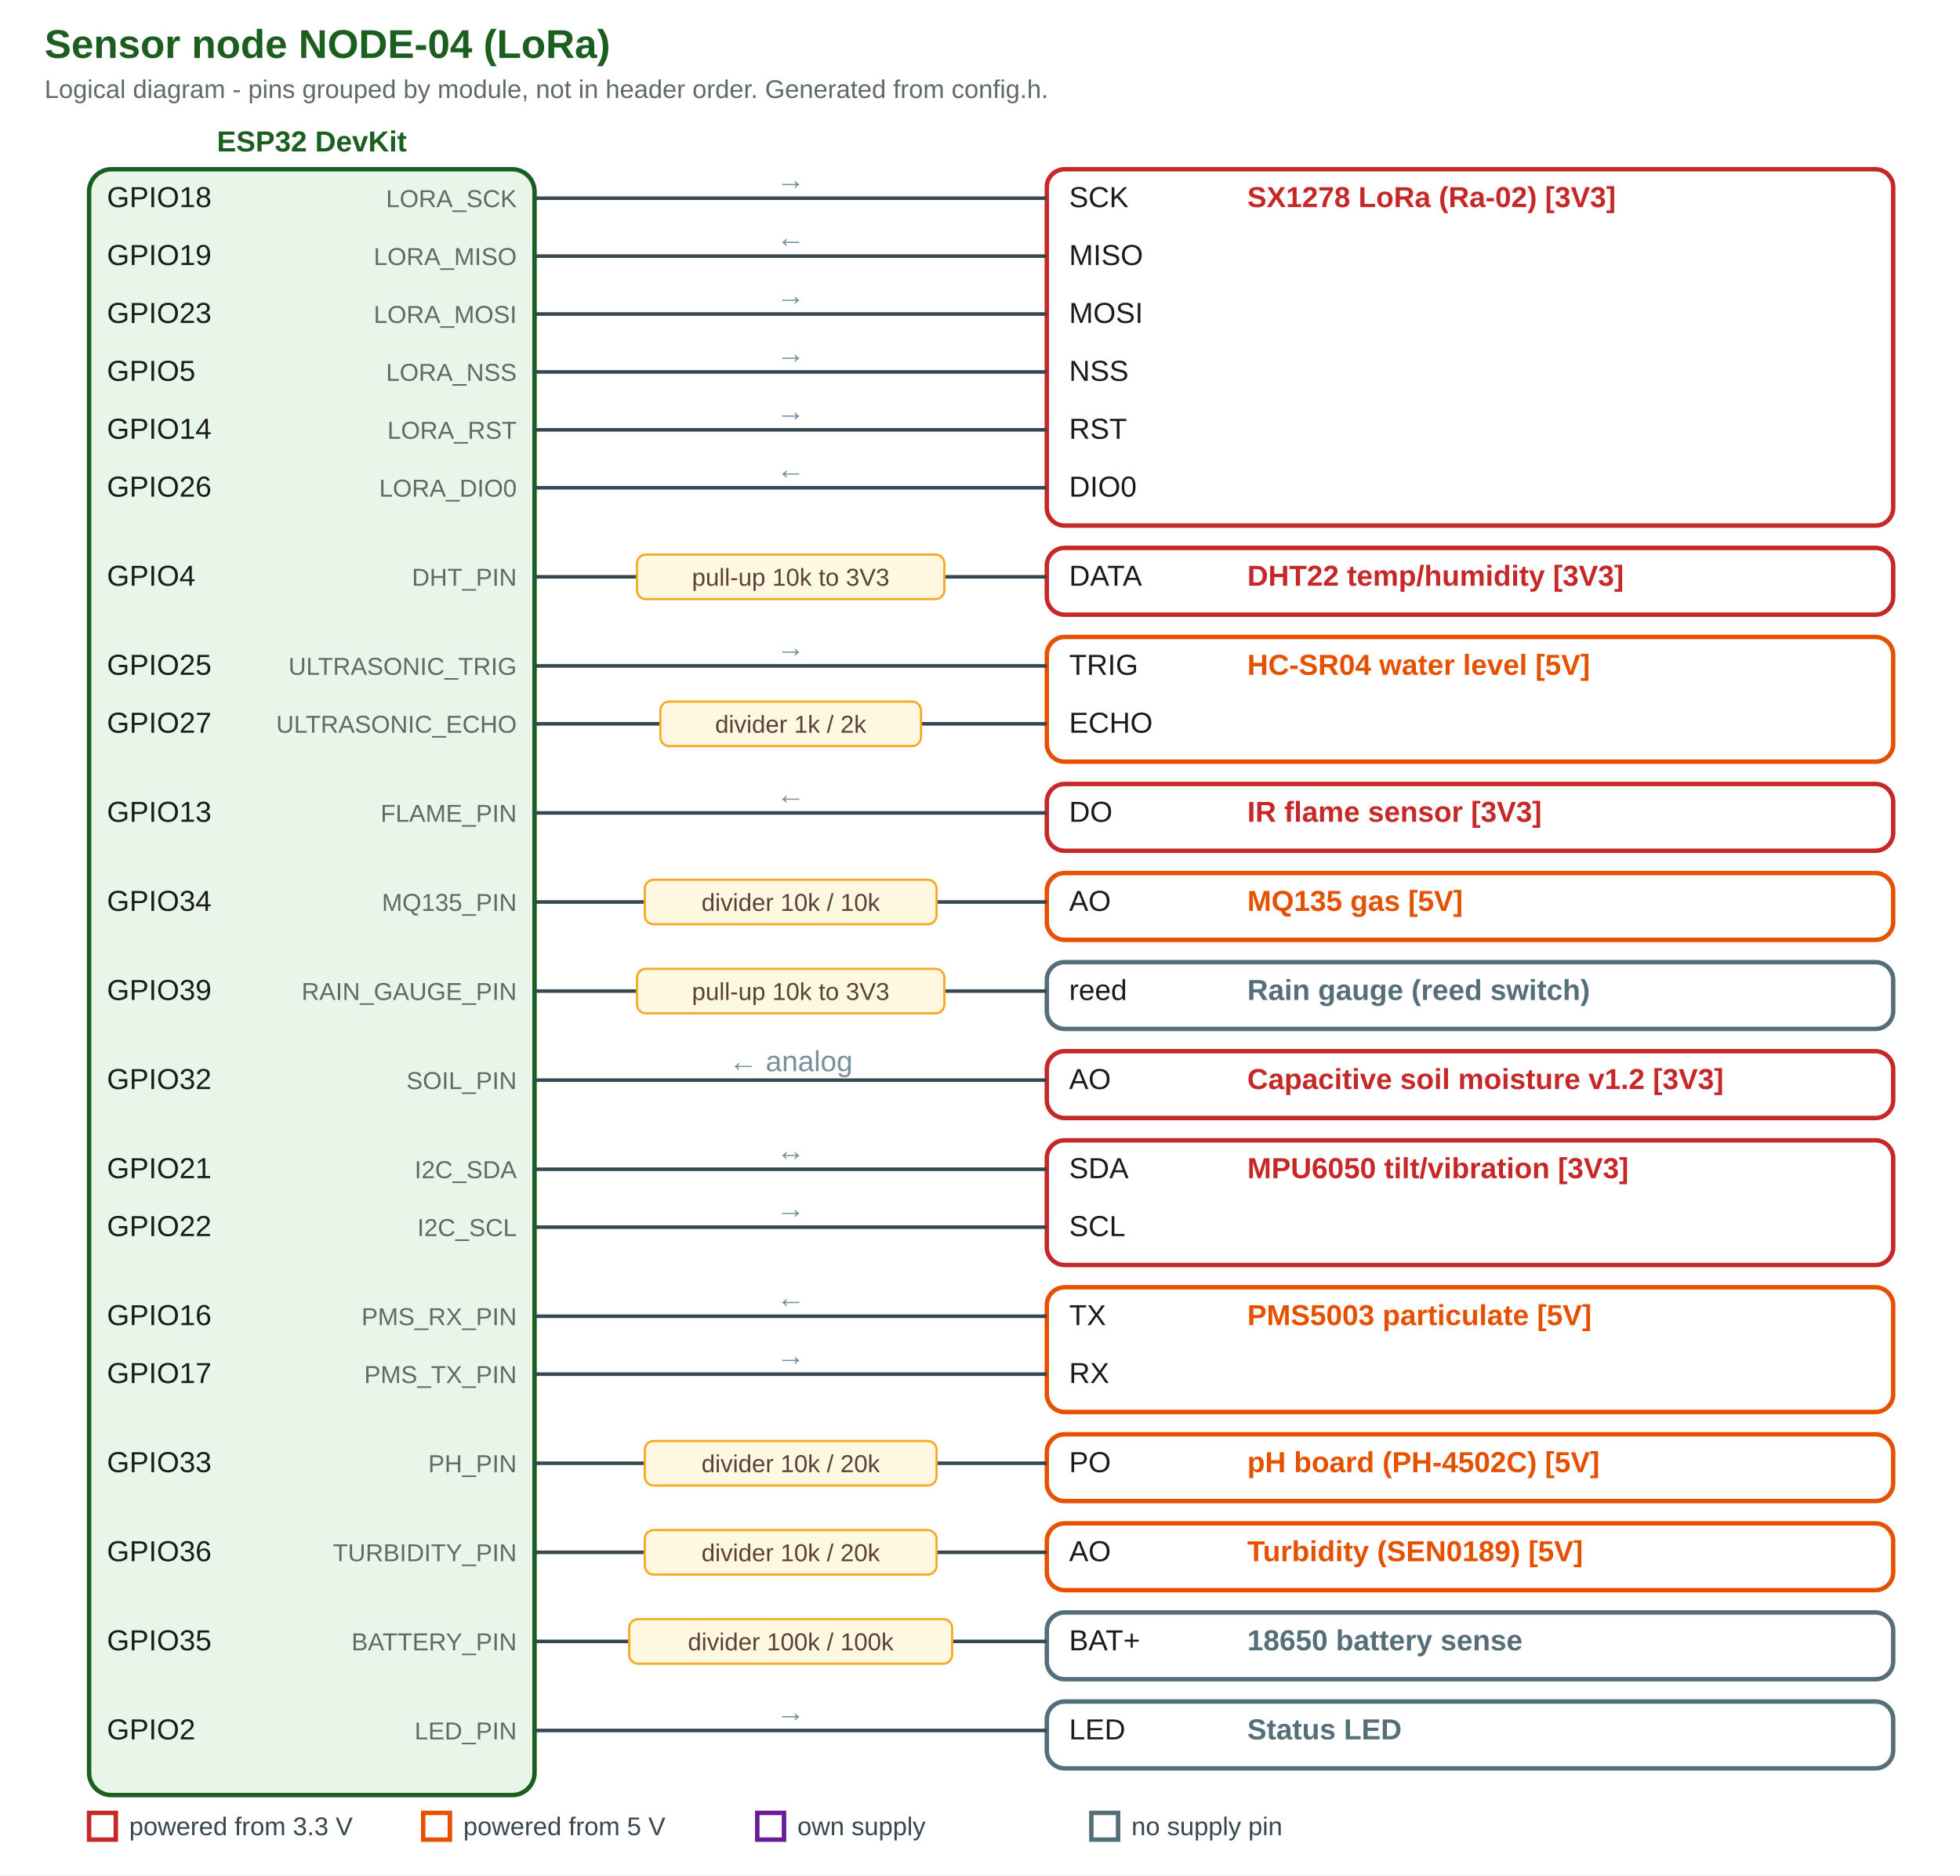
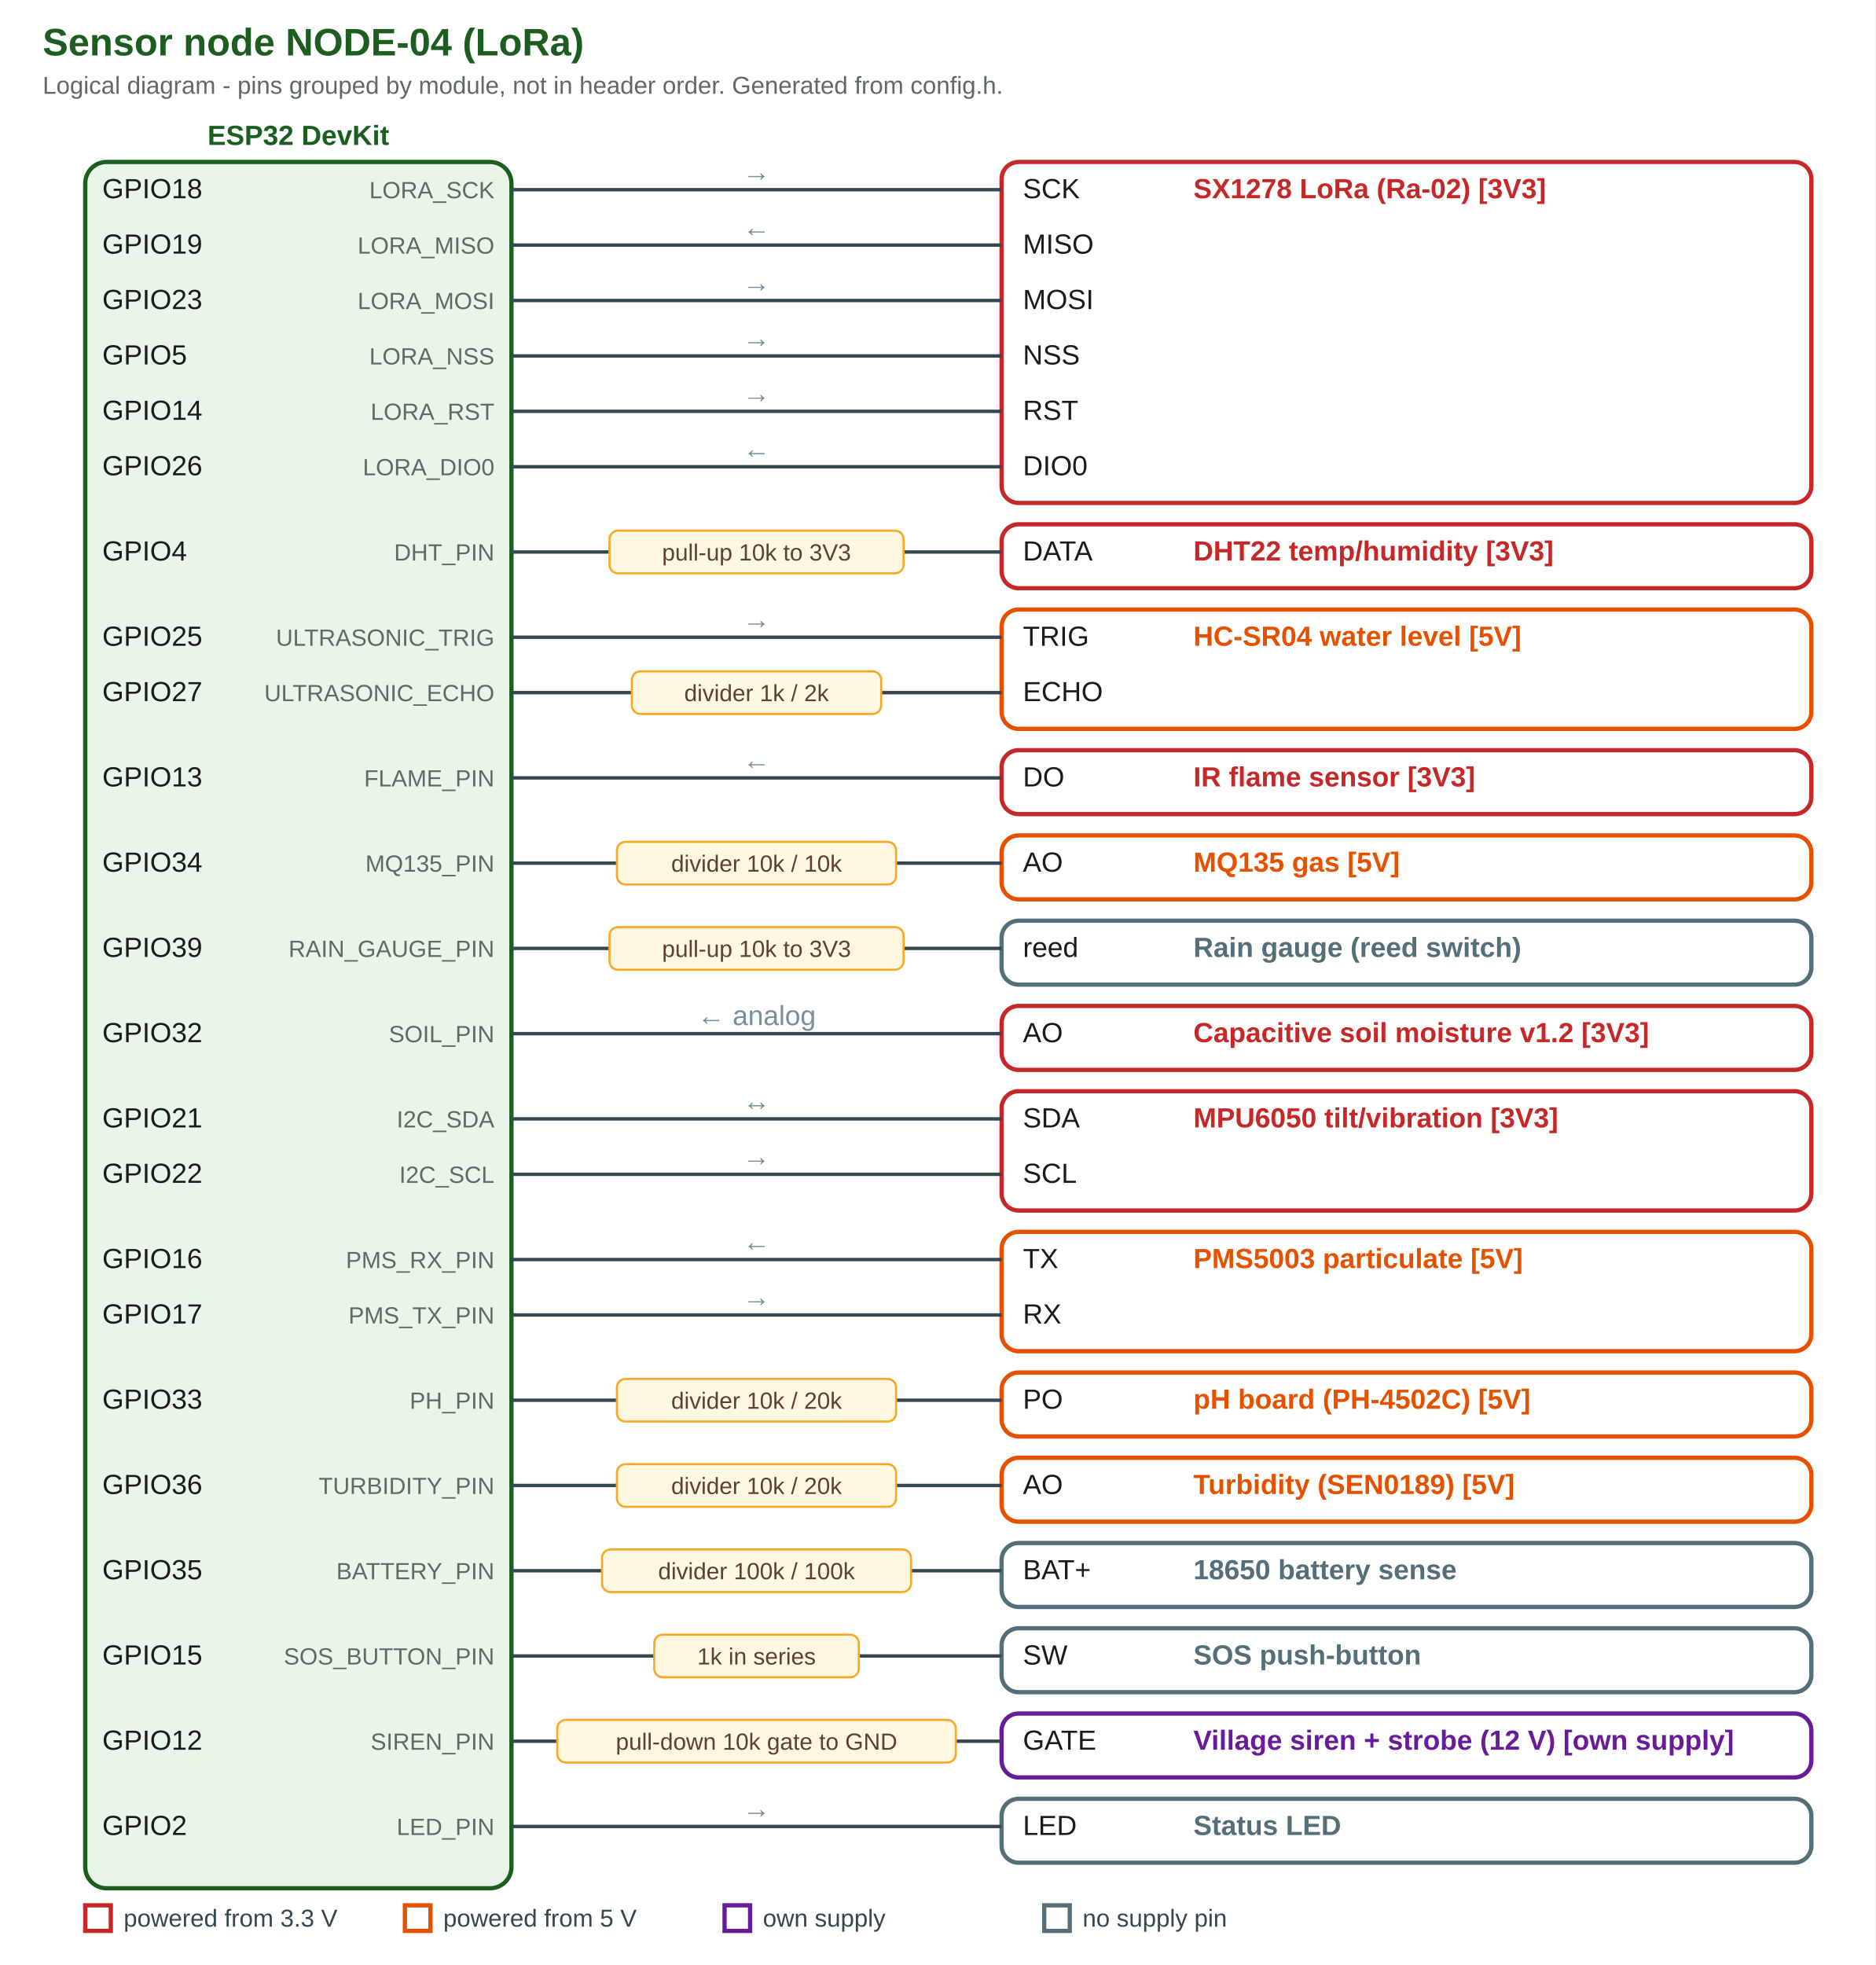
- <svg xmlns="http://www.w3.org/2000/svg" viewBox="0 0 880 842" font-family="Arial, Helvetica, sans-serif" font-size="13" role="img" aria-label="Sensor node NODE-04 (LoRa)">
+ <svg xmlns="http://www.w3.org/2000/svg" viewBox="0 0 880 922" font-family="Arial, Helvetica, sans-serif" font-size="13" role="img" aria-label="Sensor node NODE-04 (LoRa)">
  <rect width="100%" height="100%" fill="#ffffff" />
  <text x="20" y="26" font-size="18" font-weight="bold" fill="#1b5e20">Sensor node NODE-04 (LoRa)</text>
  <text x="20" y="44" font-size="11.5" fill="#5f6b60">Logical diagram - pins grouped by module, not in header order. Generated from config.h.</text>
-   <rect x="40" y="76" width="200" height="730" rx="10" fill="#e8f5e9" stroke="#1b5e20" stroke-width="2" />
+   <rect x="40" y="76" width="200" height="810" rx="10" fill="#e8f5e9" stroke="#1b5e20" stroke-width="2" />
  <text x="140.0" y="68" text-anchor="middle" font-weight="bold" fill="#1b5e20">ESP32 DevKit</text>
  <rect x="470" y="76" width="380" height="160" rx="8" fill="#ffffff" stroke="#c62828" stroke-width="2" />
  <text x="560" y="93" font-weight="bold" fill="#c62828">SX1278 LoRa (Ra-02)  [3V3]</text>
  <text x="48" y="93" fill="#1b1b1b">GPIO18</text>
  <text x="232" y="93" text-anchor="end" font-size="11" fill="#5f6b60">LORA_SCK</text>
  <line x1="240" y1="89" x2="470" y2="89" stroke="#37474f" stroke-width="1.6" />
  <text x="355.0" y="85" text-anchor="middle" font-size="13" fill="#78909c">→</text>
  <text x="480" y="93" fill="#1b1b1b">SCK</text>
  <text x="48" y="119" fill="#1b1b1b">GPIO19</text>
  <text x="232" y="119" text-anchor="end" font-size="11" fill="#5f6b60">LORA_MISO</text>
  <line x1="240" y1="115" x2="470" y2="115" stroke="#37474f" stroke-width="1.6" />
  <text x="355.0" y="111" text-anchor="middle" font-size="13" fill="#78909c">←</text>
  <text x="480" y="119" fill="#1b1b1b">MISO</text>
  <text x="48" y="145" fill="#1b1b1b">GPIO23</text>
  <text x="232" y="145" text-anchor="end" font-size="11" fill="#5f6b60">LORA_MOSI</text>
  <line x1="240" y1="141" x2="470" y2="141" stroke="#37474f" stroke-width="1.6" />
  <text x="355.0" y="137" text-anchor="middle" font-size="13" fill="#78909c">→</text>
  <text x="480" y="145" fill="#1b1b1b">MOSI</text>
  <text x="48" y="171" fill="#1b1b1b">GPIO5</text>
  <text x="232" y="171" text-anchor="end" font-size="11" fill="#5f6b60">LORA_NSS</text>
  <line x1="240" y1="167" x2="470" y2="167" stroke="#37474f" stroke-width="1.6" />
  <text x="355.0" y="163" text-anchor="middle" font-size="13" fill="#78909c">→</text>
  <text x="480" y="171" fill="#1b1b1b">NSS</text>
  <text x="48" y="197" fill="#1b1b1b">GPIO14</text>
  <text x="232" y="197" text-anchor="end" font-size="11" fill="#5f6b60">LORA_RST</text>
  <line x1="240" y1="193" x2="470" y2="193" stroke="#37474f" stroke-width="1.6" />
  <text x="355.0" y="189" text-anchor="middle" font-size="13" fill="#78909c">→</text>
  <text x="480" y="197" fill="#1b1b1b">RST</text>
  <text x="48" y="223" fill="#1b1b1b">GPIO26</text>
  <text x="232" y="223" text-anchor="end" font-size="11" fill="#5f6b60">LORA_DIO0</text>
  <line x1="240" y1="219" x2="470" y2="219" stroke="#37474f" stroke-width="1.6" />
  <text x="355.0" y="215" text-anchor="middle" font-size="13" fill="#78909c">←</text>
  <text x="480" y="223" fill="#1b1b1b">DIO0</text>
  <rect x="470" y="246" width="380" height="30" rx="8" fill="#ffffff" stroke="#c62828" stroke-width="2" />
  <text x="560" y="263" font-weight="bold" fill="#c62828">DHT22 temp/humidity  [3V3]</text>
  <text x="48" y="263" fill="#1b1b1b">GPIO4</text>
  <text x="232" y="263" text-anchor="end" font-size="11" fill="#5f6b60">DHT_PIN</text>
  <line x1="240" y1="259" x2="470" y2="259" stroke="#37474f" stroke-width="1.6" />
  <rect x="286.0" y="249" width="138" height="20" rx="4" fill="#fff8e1" stroke="#f9a825" />
  <text x="355.0" y="263" text-anchor="middle" font-size="11" fill="#5d4037">pull-up 10k to 3V3</text>
  <text x="480" y="263" fill="#1b1b1b">DATA</text>
  <rect x="470" y="286" width="380" height="56" rx="8" fill="#ffffff" stroke="#e65100" stroke-width="2" />
  <text x="560" y="303" font-weight="bold" fill="#e65100">HC-SR04 water level  [5V]</text>
  <text x="48" y="303" fill="#1b1b1b">GPIO25</text>
  <text x="232" y="303" text-anchor="end" font-size="11" fill="#5f6b60">ULTRASONIC_TRIG</text>
  <line x1="240" y1="299" x2="470" y2="299" stroke="#37474f" stroke-width="1.6" />
  <text x="355.0" y="295" text-anchor="middle" font-size="13" fill="#78909c">→</text>
  <text x="480" y="303" fill="#1b1b1b">TRIG</text>
  <text x="48" y="329" fill="#1b1b1b">GPIO27</text>
  <text x="232" y="329" text-anchor="end" font-size="11" fill="#5f6b60">ULTRASONIC_ECHO</text>
  <line x1="240" y1="325" x2="470" y2="325" stroke="#37474f" stroke-width="1.6" />
  <rect x="296.5" y="315" width="117" height="20" rx="4" fill="#fff8e1" stroke="#f9a825" />
  <text x="355.0" y="329" text-anchor="middle" font-size="11" fill="#5d4037">divider 1k / 2k</text>
  <text x="480" y="329" fill="#1b1b1b">ECHO</text>
  <rect x="470" y="352" width="380" height="30" rx="8" fill="#ffffff" stroke="#c62828" stroke-width="2" />
  <text x="560" y="369" font-weight="bold" fill="#c62828">IR flame sensor  [3V3]</text>
  <text x="48" y="369" fill="#1b1b1b">GPIO13</text>
  <text x="232" y="369" text-anchor="end" font-size="11" fill="#5f6b60">FLAME_PIN</text>
  <line x1="240" y1="365" x2="470" y2="365" stroke="#37474f" stroke-width="1.6" />
  <text x="355.0" y="361" text-anchor="middle" font-size="13" fill="#78909c">←</text>
  <text x="480" y="369" fill="#1b1b1b">DO</text>
  <rect x="470" y="392" width="380" height="30" rx="8" fill="#ffffff" stroke="#e65100" stroke-width="2" />
  <text x="560" y="409" font-weight="bold" fill="#e65100">MQ135 gas  [5V]</text>
  <text x="48" y="409" fill="#1b1b1b">GPIO34</text>
  <text x="232" y="409" text-anchor="end" font-size="11" fill="#5f6b60">MQ135_PIN</text>
  <line x1="240" y1="405" x2="470" y2="405" stroke="#37474f" stroke-width="1.6" />
  <rect x="289.5" y="395" width="131" height="20" rx="4" fill="#fff8e1" stroke="#f9a825" />
  <text x="355.0" y="409" text-anchor="middle" font-size="11" fill="#5d4037">divider 10k / 10k</text>
  <text x="480" y="409" fill="#1b1b1b">AO</text>
  <rect x="470" y="432" width="380" height="30" rx="8" fill="#ffffff" stroke="#546e7a" stroke-width="2" />
  <text x="560" y="449" font-weight="bold" fill="#546e7a">Rain gauge (reed switch)</text>
  <text x="48" y="449" fill="#1b1b1b">GPIO39</text>
  <text x="232" y="449" text-anchor="end" font-size="11" fill="#5f6b60">RAIN_GAUGE_PIN</text>
  <line x1="240" y1="445" x2="470" y2="445" stroke="#37474f" stroke-width="1.6" />
  <rect x="286.0" y="435" width="138" height="20" rx="4" fill="#fff8e1" stroke="#f9a825" />
  <text x="355.0" y="449" text-anchor="middle" font-size="11" fill="#5d4037">pull-up 10k to 3V3</text>
  <text x="480" y="449" fill="#1b1b1b">reed</text>
  <rect x="470" y="472" width="380" height="30" rx="8" fill="#ffffff" stroke="#c62828" stroke-width="2" />
  <text x="560" y="489" font-weight="bold" fill="#c62828">Capacitive soil moisture v1.2  [3V3]</text>
  <text x="48" y="489" fill="#1b1b1b">GPIO32</text>
  <text x="232" y="489" text-anchor="end" font-size="11" fill="#5f6b60">SOIL_PIN</text>
  <line x1="240" y1="485" x2="470" y2="485" stroke="#37474f" stroke-width="1.6" />
  <text x="355.0" y="481" text-anchor="middle" font-size="13" fill="#78909c">← analog</text>
  <text x="480" y="489" fill="#1b1b1b">AO</text>
  <rect x="470" y="512" width="380" height="56" rx="8" fill="#ffffff" stroke="#c62828" stroke-width="2" />
  <text x="560" y="529" font-weight="bold" fill="#c62828">MPU6050 tilt/vibration  [3V3]</text>
  <text x="48" y="529" fill="#1b1b1b">GPIO21</text>
  <text x="232" y="529" text-anchor="end" font-size="11" fill="#5f6b60">I2C_SDA</text>
  <line x1="240" y1="525" x2="470" y2="525" stroke="#37474f" stroke-width="1.6" />
  <text x="355.0" y="521" text-anchor="middle" font-size="13" fill="#78909c">↔</text>
  <text x="480" y="529" fill="#1b1b1b">SDA</text>
  <text x="48" y="555" fill="#1b1b1b">GPIO22</text>
  <text x="232" y="555" text-anchor="end" font-size="11" fill="#5f6b60">I2C_SCL</text>
  <line x1="240" y1="551" x2="470" y2="551" stroke="#37474f" stroke-width="1.6" />
  <text x="355.0" y="547" text-anchor="middle" font-size="13" fill="#78909c">→</text>
  <text x="480" y="555" fill="#1b1b1b">SCL</text>
  <rect x="470" y="578" width="380" height="56" rx="8" fill="#ffffff" stroke="#e65100" stroke-width="2" />
  <text x="560" y="595" font-weight="bold" fill="#e65100">PMS5003 particulate  [5V]</text>
  <text x="48" y="595" fill="#1b1b1b">GPIO16</text>
  <text x="232" y="595" text-anchor="end" font-size="11" fill="#5f6b60">PMS_RX_PIN</text>
  <line x1="240" y1="591" x2="470" y2="591" stroke="#37474f" stroke-width="1.6" />
  <text x="355.0" y="587" text-anchor="middle" font-size="13" fill="#78909c">←</text>
  <text x="480" y="595" fill="#1b1b1b">TX</text>
  <text x="48" y="621" fill="#1b1b1b">GPIO17</text>
  <text x="232" y="621" text-anchor="end" font-size="11" fill="#5f6b60">PMS_TX_PIN</text>
  <line x1="240" y1="617" x2="470" y2="617" stroke="#37474f" stroke-width="1.6" />
  <text x="355.0" y="613" text-anchor="middle" font-size="13" fill="#78909c">→</text>
  <text x="480" y="621" fill="#1b1b1b">RX</text>
  <rect x="470" y="644" width="380" height="30" rx="8" fill="#ffffff" stroke="#e65100" stroke-width="2" />
  <text x="560" y="661" font-weight="bold" fill="#e65100">pH board (PH-4502C)  [5V]</text>
  <text x="48" y="661" fill="#1b1b1b">GPIO33</text>
  <text x="232" y="661" text-anchor="end" font-size="11" fill="#5f6b60">PH_PIN</text>
  <line x1="240" y1="657" x2="470" y2="657" stroke="#37474f" stroke-width="1.6" />
  <rect x="289.5" y="647" width="131" height="20" rx="4" fill="#fff8e1" stroke="#f9a825" />
  <text x="355.0" y="661" text-anchor="middle" font-size="11" fill="#5d4037">divider 10k / 20k</text>
  <text x="480" y="661" fill="#1b1b1b">PO</text>
  <rect x="470" y="684" width="380" height="30" rx="8" fill="#ffffff" stroke="#e65100" stroke-width="2" />
  <text x="560" y="701" font-weight="bold" fill="#e65100">Turbidity (SEN0189)  [5V]</text>
  <text x="48" y="701" fill="#1b1b1b">GPIO36</text>
  <text x="232" y="701" text-anchor="end" font-size="11" fill="#5f6b60">TURBIDITY_PIN</text>
  <line x1="240" y1="697" x2="470" y2="697" stroke="#37474f" stroke-width="1.6" />
  <rect x="289.5" y="687" width="131" height="20" rx="4" fill="#fff8e1" stroke="#f9a825" />
  <text x="355.0" y="701" text-anchor="middle" font-size="11" fill="#5d4037">divider 10k / 20k</text>
  <text x="480" y="701" fill="#1b1b1b">AO</text>
  <rect x="470" y="724" width="380" height="30" rx="8" fill="#ffffff" stroke="#546e7a" stroke-width="2" />
  <text x="560" y="741" font-weight="bold" fill="#546e7a">18650 battery sense</text>
  <text x="48" y="741" fill="#1b1b1b">GPIO35</text>
  <text x="232" y="741" text-anchor="end" font-size="11" fill="#5f6b60">BATTERY_PIN</text>
  <line x1="240" y1="737" x2="470" y2="737" stroke="#37474f" stroke-width="1.6" />
  <rect x="282.5" y="727" width="145" height="20" rx="4" fill="#fff8e1" stroke="#f9a825" />
  <text x="355.0" y="741" text-anchor="middle" font-size="11" fill="#5d4037">divider 100k / 100k</text>
  <text x="480" y="741" fill="#1b1b1b">BAT+</text>
  <rect x="470" y="764" width="380" height="30" rx="8" fill="#ffffff" stroke="#546e7a" stroke-width="2" />
-   <text x="560" y="781" font-weight="bold" fill="#546e7a">Status LED</text>
-   <text x="48" y="781" fill="#1b1b1b">GPIO2</text>
-   <text x="232" y="781" text-anchor="end" font-size="11" fill="#5f6b60">LED_PIN</text>
+   <text x="560" y="781" font-weight="bold" fill="#546e7a">SOS push-button</text>
+   <text x="48" y="781" fill="#1b1b1b">GPIO15</text>
+   <text x="232" y="781" text-anchor="end" font-size="11" fill="#5f6b60">SOS_BUTTON_PIN</text>
  <line x1="240" y1="777" x2="470" y2="777" stroke="#37474f" stroke-width="1.6" />
-   <text x="355.0" y="773" text-anchor="middle" font-size="13" fill="#78909c">→</text>
-   <text x="480" y="781" fill="#1b1b1b">LED</text>
-   <rect x="40" y="814" width="12" height="12" fill="none" stroke="#c62828" stroke-width="2" />
-   <text x="58" y="824" font-size="11.5" fill="#37474f">powered from 3.3 V</text>
-   <rect x="190" y="814" width="12" height="12" fill="none" stroke="#e65100" stroke-width="2" />
-   <text x="208" y="824" font-size="11.5" fill="#37474f">powered from 5 V</text>
-   <rect x="340" y="814" width="12" height="12" fill="none" stroke="#6a1b9a" stroke-width="2" />
-   <text x="358" y="824" font-size="11.5" fill="#37474f">own supply</text>
-   <rect x="490" y="814" width="12" height="12" fill="none" stroke="#546e7a" stroke-width="2" />
-   <text x="508" y="824" font-size="11.5" fill="#37474f">no supply pin</text>
+   <rect x="307.0" y="767" width="96" height="20" rx="4" fill="#fff8e1" stroke="#f9a825" />
+   <text x="355.0" y="781" text-anchor="middle" font-size="11" fill="#5d4037">1k in series</text>
+   <text x="480" y="781" fill="#1b1b1b">SW</text>
+   <rect x="470" y="804" width="380" height="30" rx="8" fill="#ffffff" stroke="#6a1b9a" stroke-width="2" />
+   <text x="560" y="821" font-weight="bold" fill="#6a1b9a">Village siren + strobe (12 V)  [own supply]</text>
+   <text x="48" y="821" fill="#1b1b1b">GPIO12</text>
+   <text x="232" y="821" text-anchor="end" font-size="11" fill="#5f6b60">SIREN_PIN</text>
+   <line x1="240" y1="817" x2="470" y2="817" stroke="#37474f" stroke-width="1.6" />
+   <rect x="261.5" y="807" width="187" height="20" rx="4" fill="#fff8e1" stroke="#f9a825" />
+   <text x="355.0" y="821" text-anchor="middle" font-size="11" fill="#5d4037">pull-down 10k gate to GND</text>
+   <text x="480" y="821" fill="#1b1b1b">GATE</text>
+   <rect x="470" y="844" width="380" height="30" rx="8" fill="#ffffff" stroke="#546e7a" stroke-width="2" />
+   <text x="560" y="861" font-weight="bold" fill="#546e7a">Status LED</text>
+   <text x="48" y="861" fill="#1b1b1b">GPIO2</text>
+   <text x="232" y="861" text-anchor="end" font-size="11" fill="#5f6b60">LED_PIN</text>
+   <line x1="240" y1="857" x2="470" y2="857" stroke="#37474f" stroke-width="1.6" />
+   <text x="355.0" y="853" text-anchor="middle" font-size="13" fill="#78909c">→</text>
+   <text x="480" y="861" fill="#1b1b1b">LED</text>
+   <rect x="40" y="894" width="12" height="12" fill="none" stroke="#c62828" stroke-width="2" />
+   <text x="58" y="904" font-size="11.5" fill="#37474f">powered from 3.3 V</text>
+   <rect x="190" y="894" width="12" height="12" fill="none" stroke="#e65100" stroke-width="2" />
+   <text x="208" y="904" font-size="11.5" fill="#37474f">powered from 5 V</text>
+   <rect x="340" y="894" width="12" height="12" fill="none" stroke="#6a1b9a" stroke-width="2" />
+   <text x="358" y="904" font-size="11.5" fill="#37474f">own supply</text>
+   <rect x="490" y="894" width="12" height="12" fill="none" stroke="#546e7a" stroke-width="2" />
+   <text x="508" y="904" font-size="11.5" fill="#37474f">no supply pin</text>
</svg>
